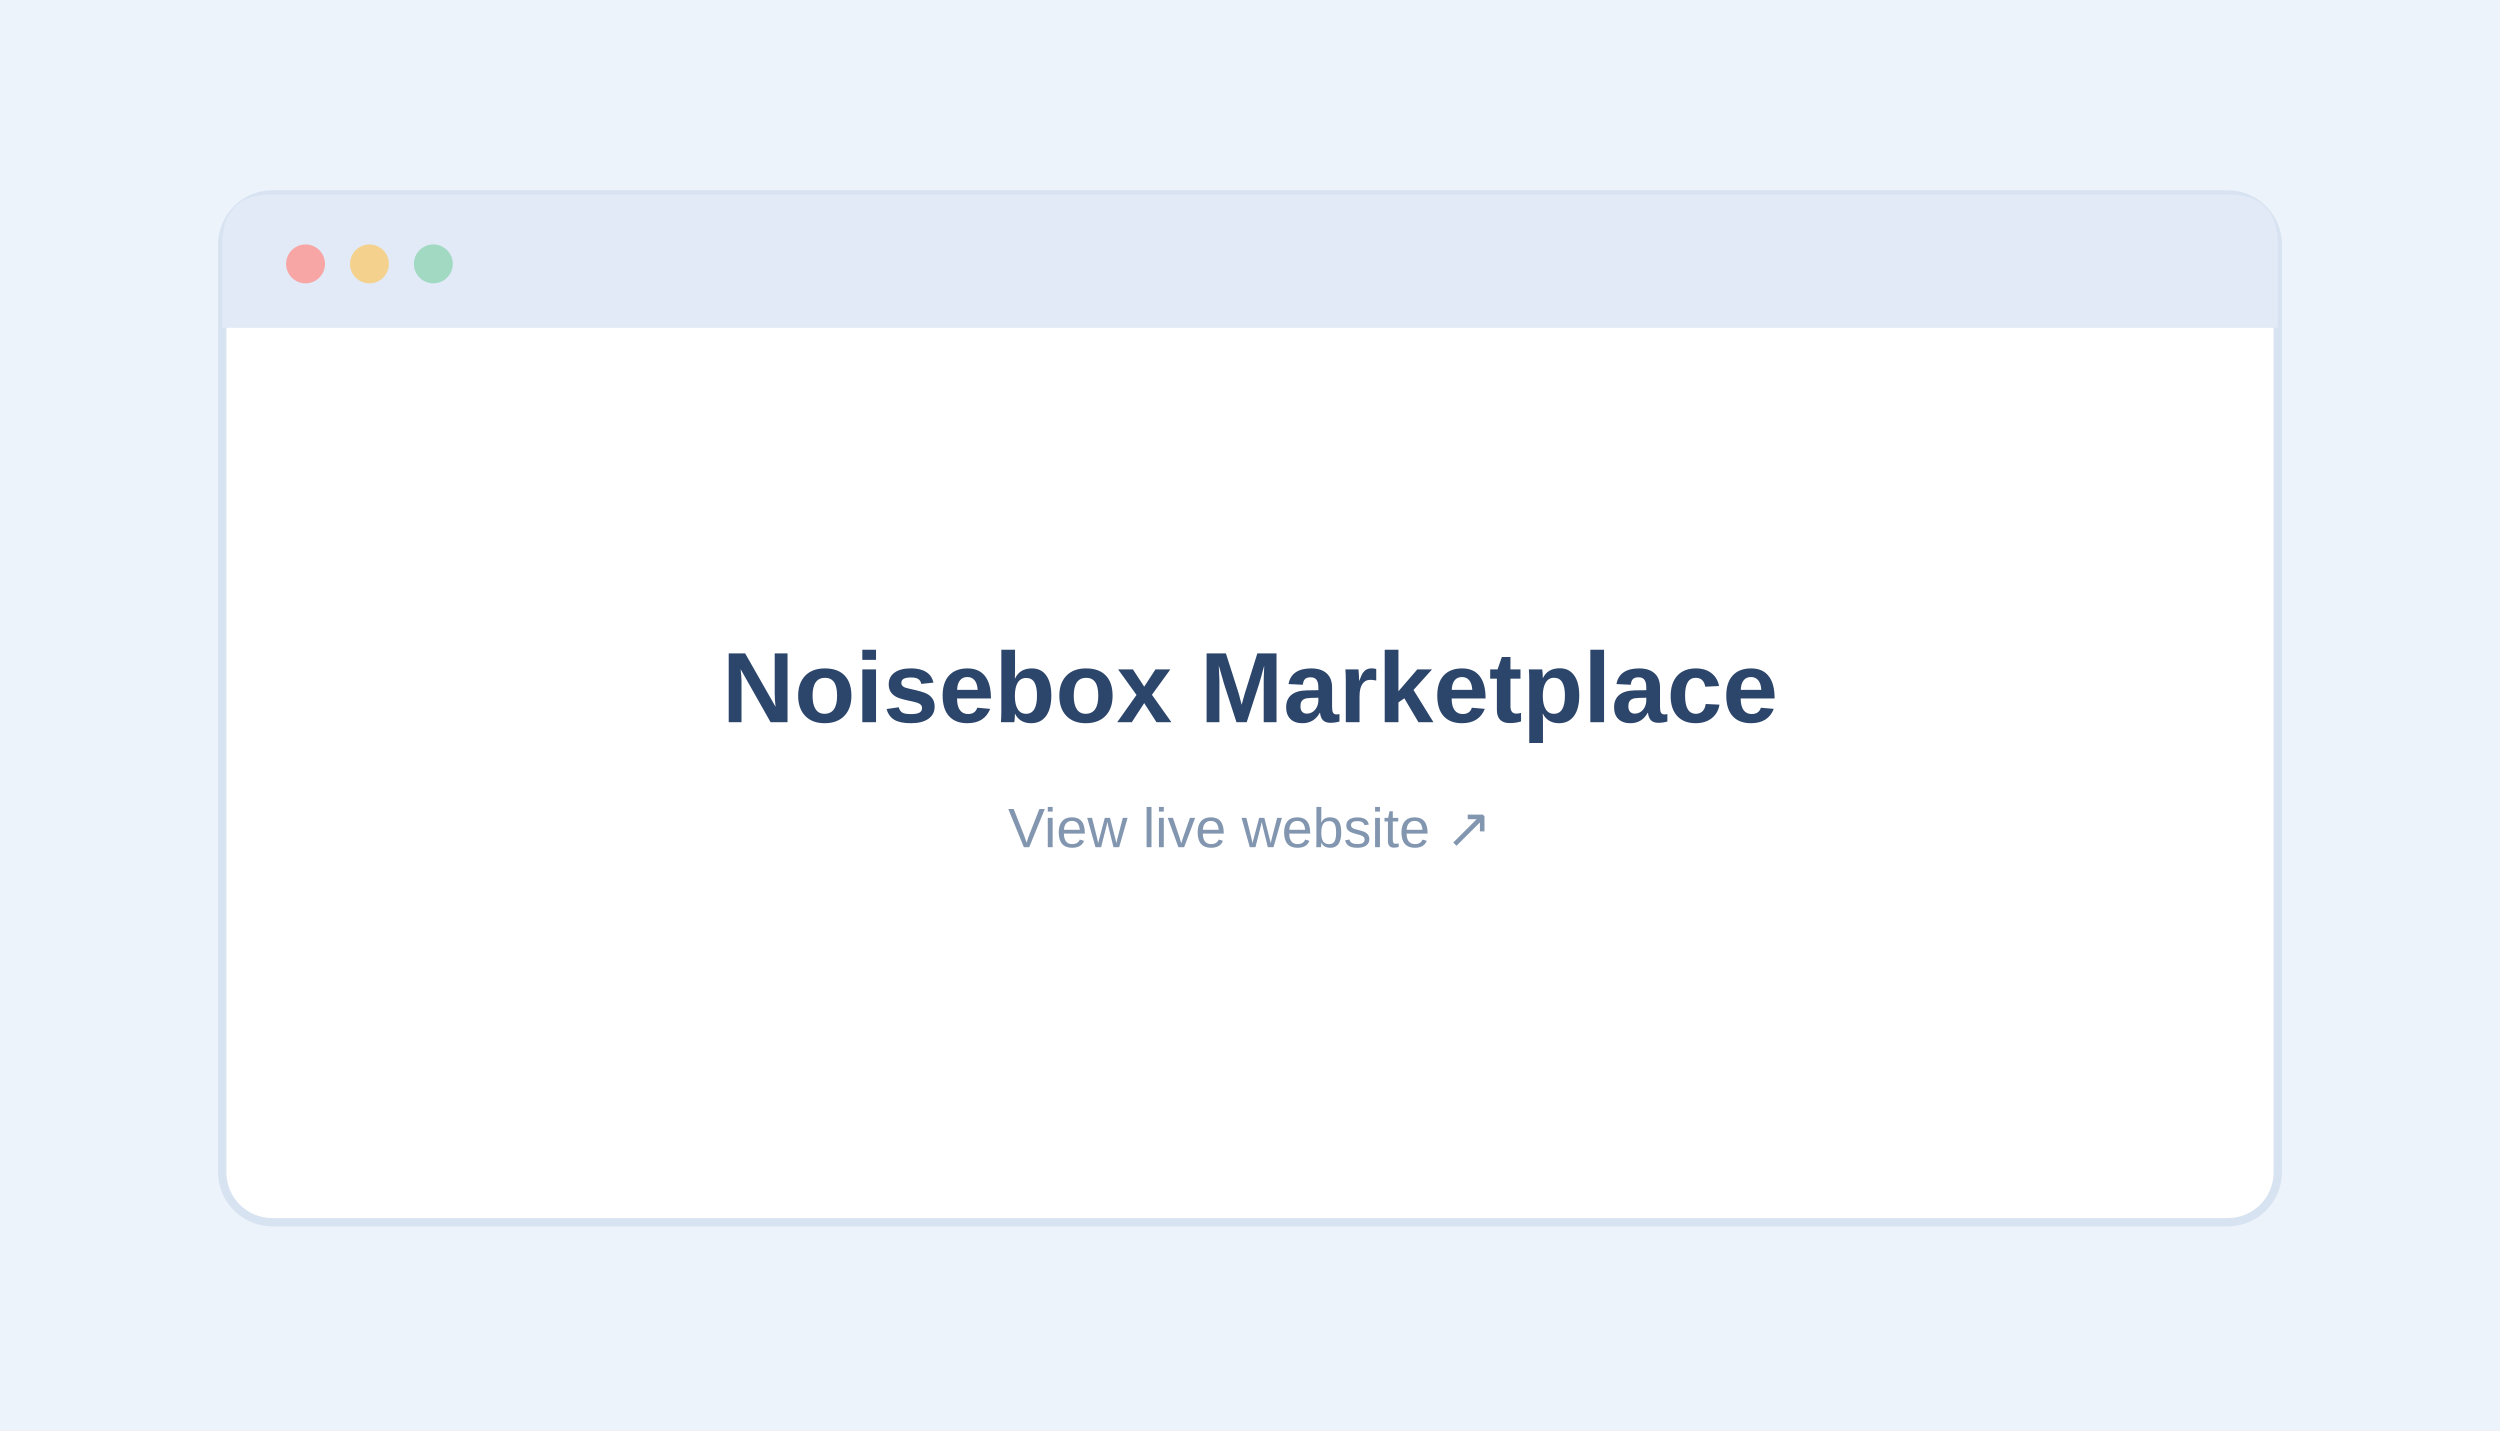
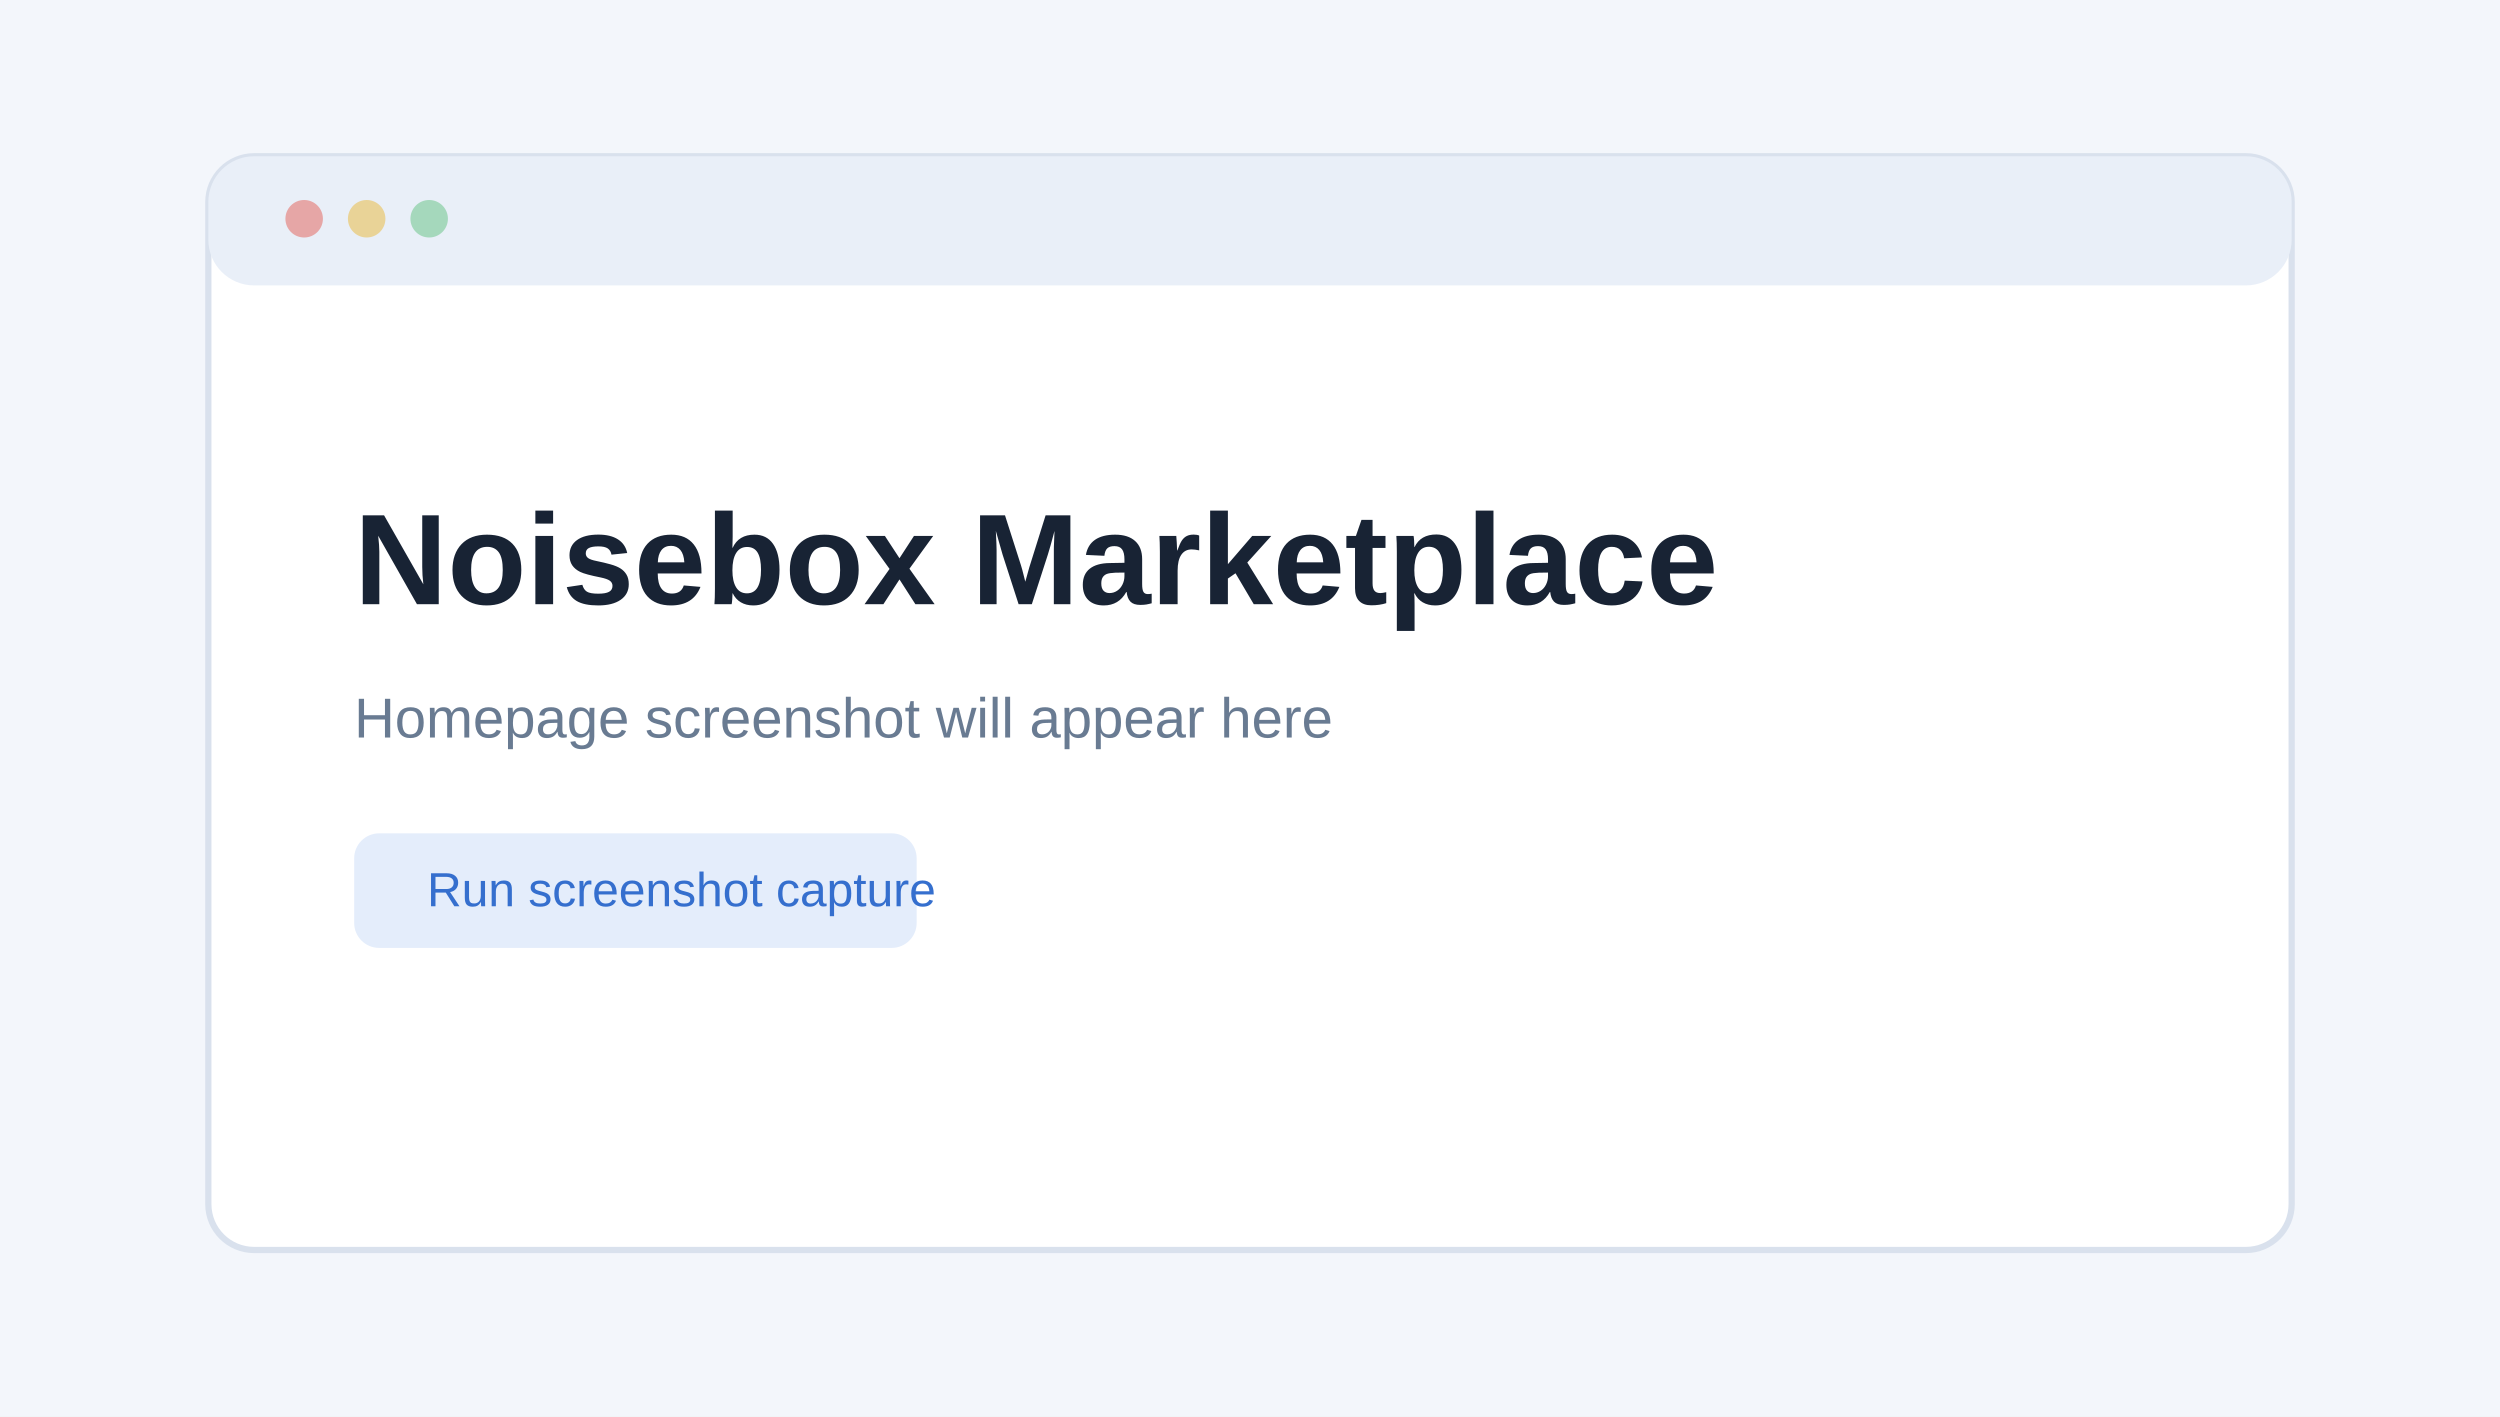
- <svg xmlns="http://www.w3.org/2000/svg" viewBox="0 0 900 515">
-   <rect width="900" height="515" fill="#edf3fa" />
-   <rect x="80" y="70" width="740" height="370" rx="18" fill="white" stroke="#d8e3f2" stroke-width="3" />
-   <path d="M80 88q0-18 18-18h704q18 0 18 18v30H80z" fill="#e1eaf6" />
-   <circle cx="110" cy="95" r="7" fill="#f7a5a5" />
-   <circle cx="133" cy="95" r="7" fill="#f4d28d" />
-   <circle cx="156" cy="95" r="7" fill="#a1d9c2" />
-   <text x="450" y="260" text-anchor="middle" font-family="Arial,sans-serif" font-weight="bold" font-size="36" fill="#2c456a">Noisebox Marketplace</text>
-   <text x="450" y="305" text-anchor="middle" font-family="Arial,sans-serif" font-size="20" fill="#8296b0">View live website ↗</text>
+ <svg xmlns="http://www.w3.org/2000/svg" width="1200" height="680" viewBox="0 0 1200 680">
+   <rect width="1200" height="680" fill="#f3f6fb" />
+   <rect x="100" y="75" width="1000" height="525" rx="22" fill="white" stroke="#d9e1ed" stroke-width="3" />
+   <rect x="100" y="75" width="1000" height="62" rx="22" fill="#e9eff8" />
+   <circle cx="146" cy="105" r="9" fill="#e6a6a6" />
+   <circle cx="176" cy="105" r="9" fill="#e9d397" />
+   <circle cx="206" cy="105" r="9" fill="#a5d8bc" />
+   <text x="170" y="290" font-family="Arial,sans-serif" font-weight="bold" font-size="62" fill="#182334">Noisebox Marketplace</text>
+   <text x="170" y="354" font-family="Arial,sans-serif" font-size="27" fill="#697b92">Homepage screenshot will appear here</text>
+   <rect x="170" y="400" width="270" height="55" rx="12" fill="#e4edfb" />
+   <text x="205" y="435" font-family="Arial,sans-serif" font-size="23" fill="#356fce">Run screenshot capture</text>
</svg>
